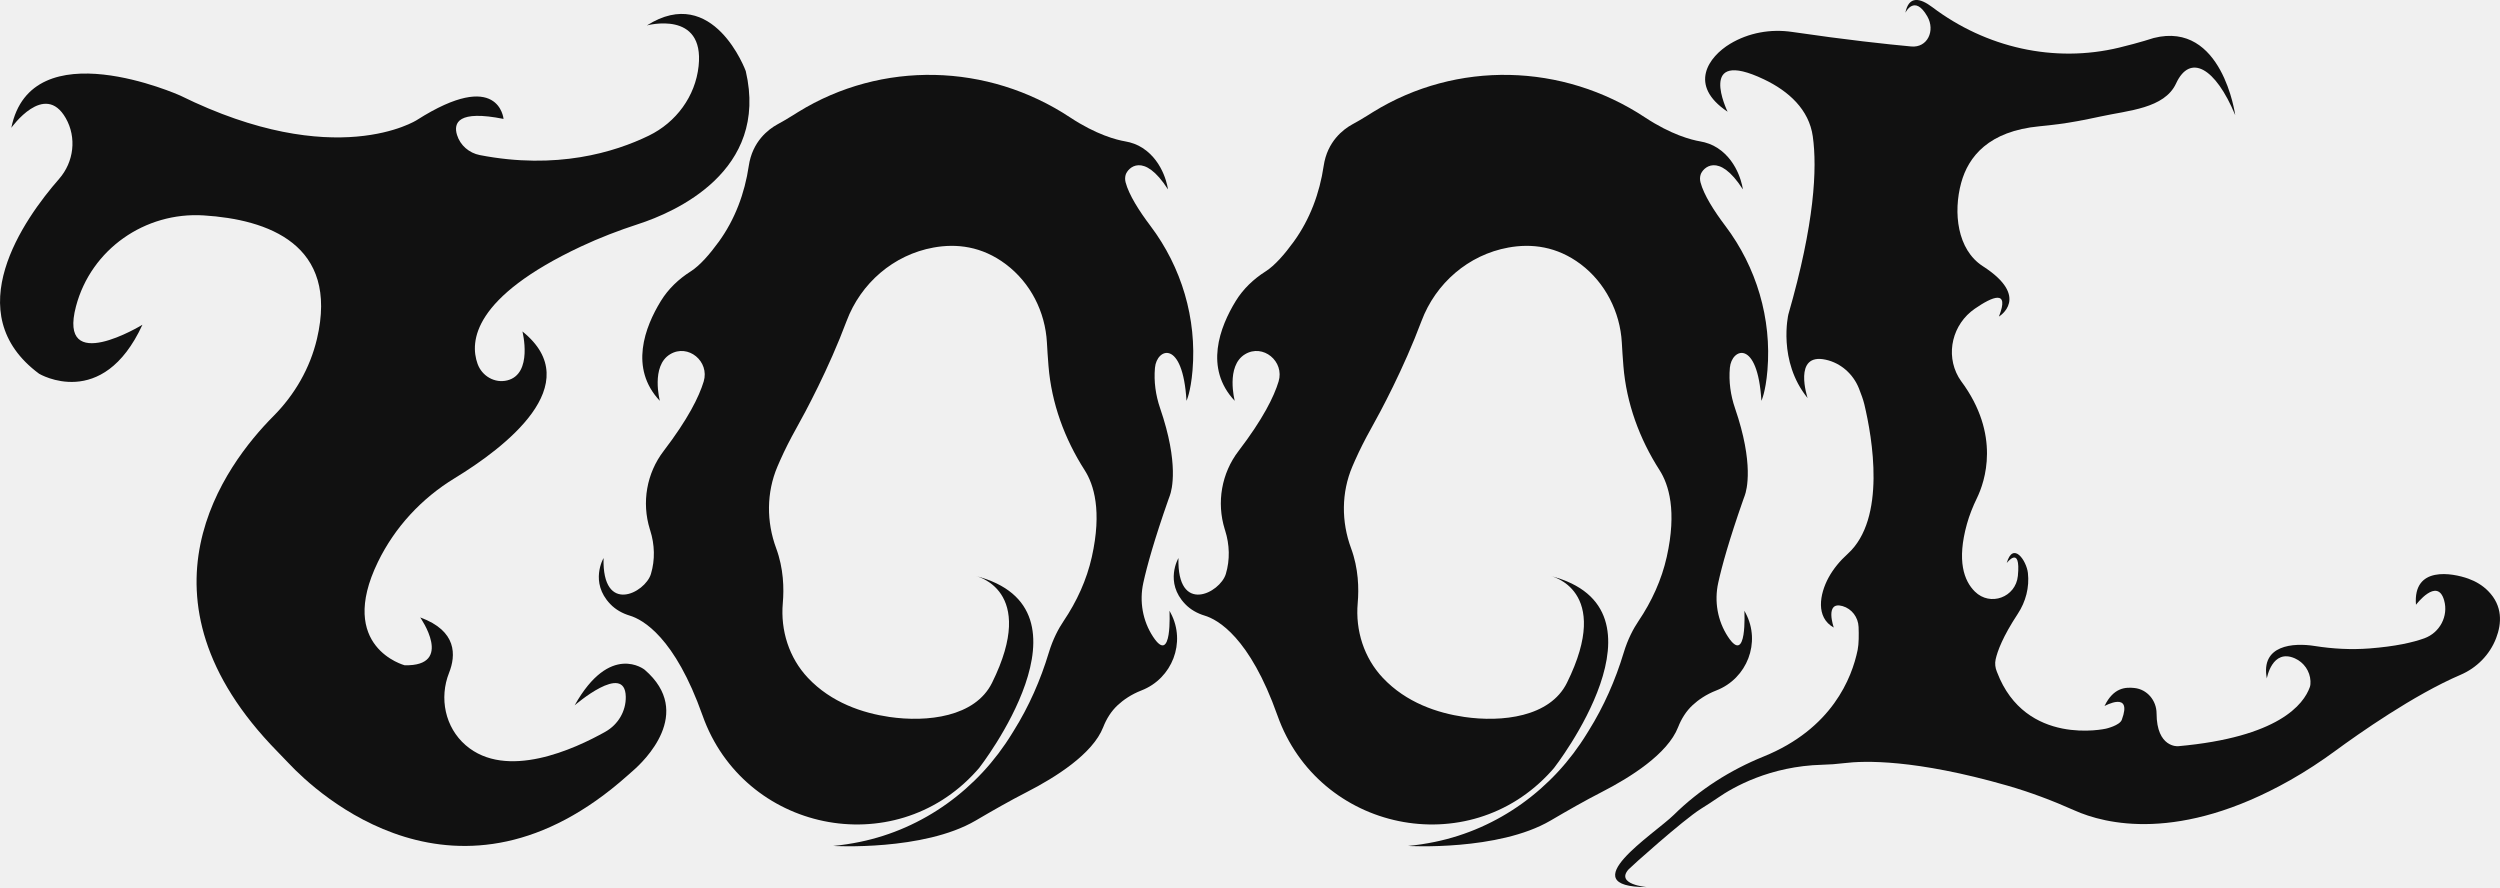
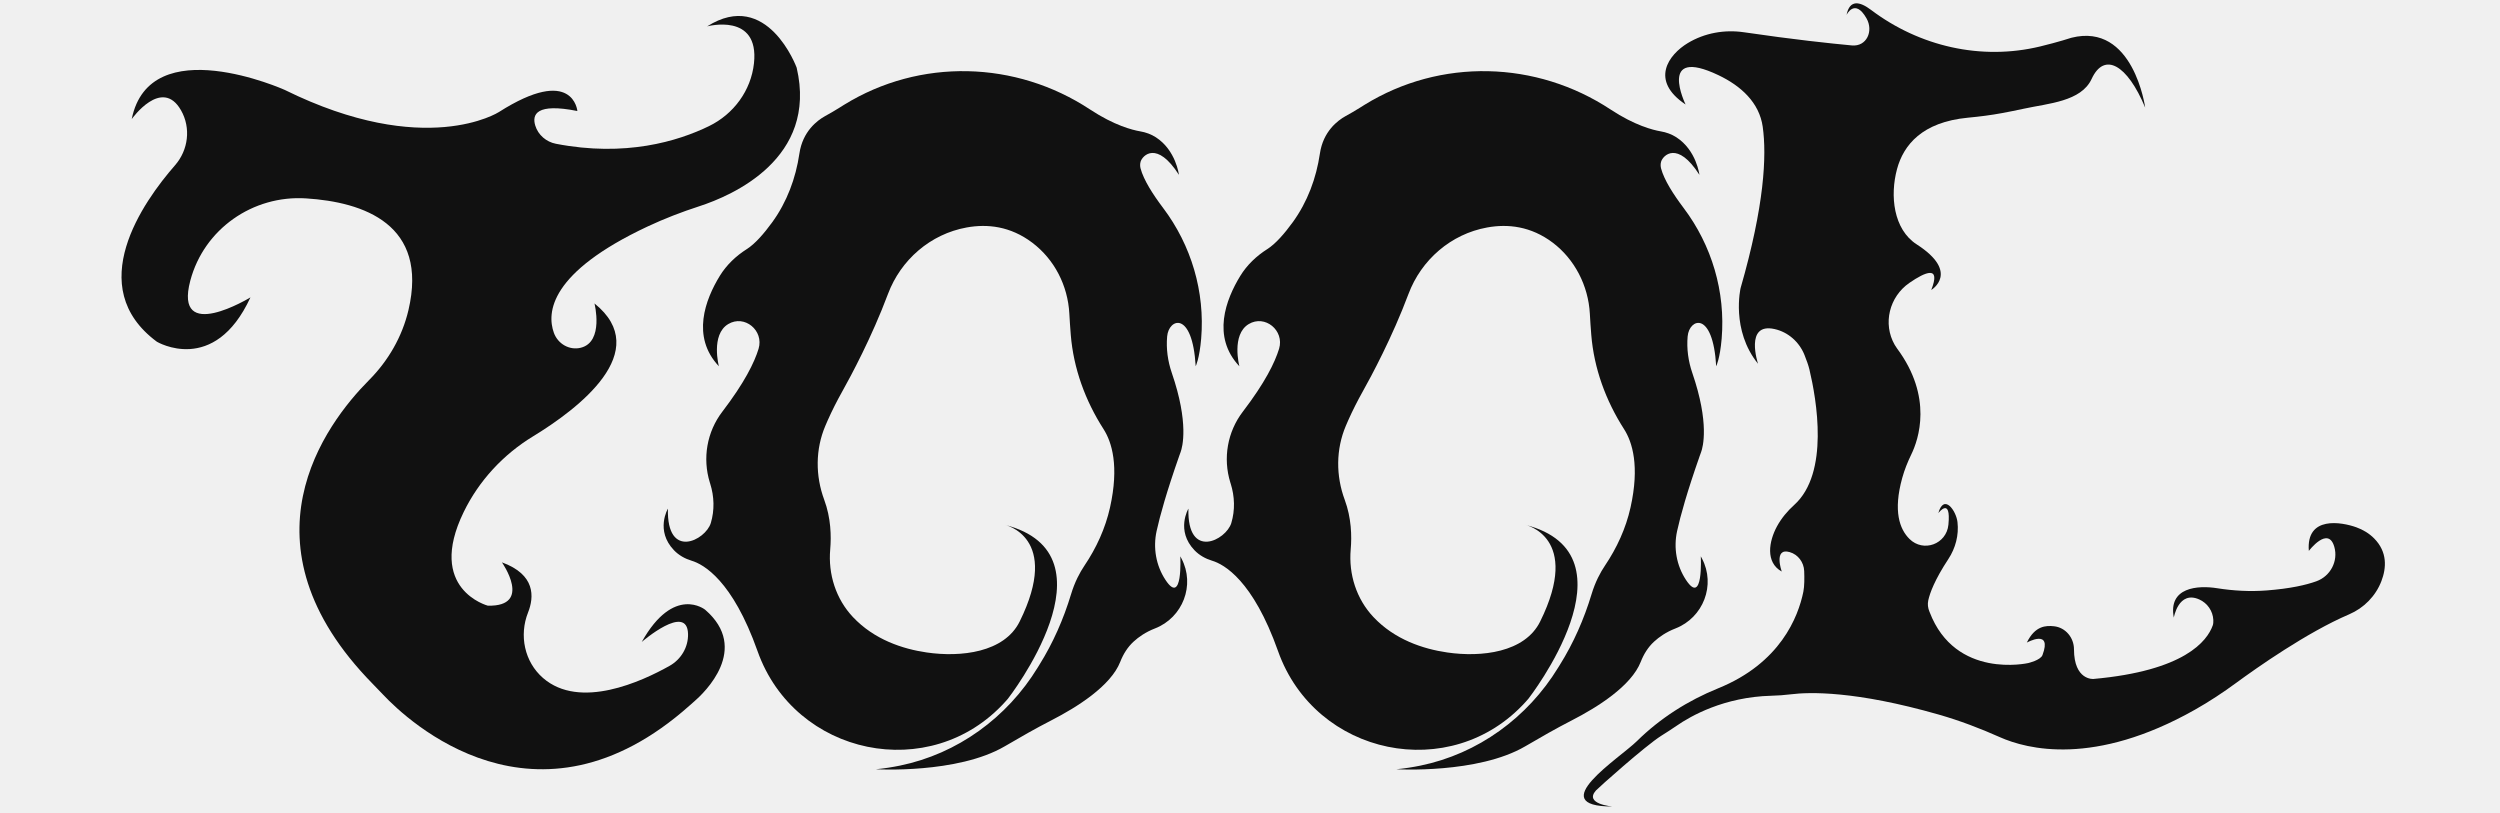
- <svg xmlns="http://www.w3.org/2000/svg" preserveAspectRatio="none" overflow="visible" style="display: block;" width="354" height="125.613" viewBox="0 0 354 125.613" fill="none">
-   <g id="_Ð ÐÐ Â»Ð ÑÐ â_3" clip-path="url(#clip0_0_136)">
-     <path id="Vector" d="M20.165 45.986C20.165 45.986 8.115 53.345 10.763 43.365C12.903 35.299 20.535 29.977 28.854 30.502C37.873 31.072 48.039 34.553 44.882 47.98C43.904 52.133 41.725 55.9 38.717 58.924C31.849 65.834 17.827 84.522 39.27 106.409C39.829 106.978 40.383 107.552 40.932 108.133C44.682 112.119 64.85 131.229 88.887 109.789C89.137 109.564 89.39 109.34 89.645 109.12C91.124 107.838 98.383 100.951 91.282 94.835C91.282 94.835 86.406 90.895 81.369 99.877C81.369 99.877 88.505 93.695 88.609 98.645C88.653 100.7 87.519 102.601 85.73 103.609C81.371 106.065 71.694 110.519 65.932 105.516C63.024 102.989 62.167 98.85 63.589 95.267C64.556 92.827 64.759 89.34 59.501 87.427C59.501 87.427 64.377 94.359 57.299 94.203C57.299 94.203 47.638 91.652 53.519 79.562C55.908 74.651 59.702 70.564 64.361 67.725C71.421 63.423 83.293 54.421 73.976 46.933C73.976 46.933 75.506 52.952 71.828 53.863C70.049 54.304 68.245 53.248 67.625 51.522C66.489 48.356 66.972 42.086 82.271 34.904C84.902 33.67 87.62 32.627 90.382 31.728C95.524 30.058 108.923 24.273 105.599 10.062C105.599 10.062 101.037 -2.387 91.596 3.602C91.596 3.602 99.776 1.378 98.923 9.358C98.465 13.639 95.743 17.325 91.876 19.206C87.011 21.572 78.803 24.067 67.945 21.96C66.436 21.668 65.168 20.588 64.716 19.117C64.18 17.375 64.876 15.552 71.302 16.838C71.302 16.838 70.673 9.59 59.03 16.996C59.03 16.996 47.546 24.402 25.518 13.53C25.518 13.53 4.434 4.075 1.602 18.099C1.602 18.099 6.308 11.456 9.313 16.729C10.882 19.481 10.461 22.938 8.376 25.322C3.35 31.072 -6.031 44.353 5.535 52.921C5.535 52.921 14.504 58.278 20.167 45.989L20.165 45.986Z" fill="#111111" />
-     <path id="Vector_2" d="M93.432 56.754C93.432 56.754 92.132 51.825 94.888 50.163C97.438 48.626 100.506 51.171 99.642 54.022C98.988 56.176 97.425 59.346 93.97 63.864C91.561 67.011 90.844 71.142 92.015 74.931C92.033 74.991 92.052 75.051 92.072 75.112C92.707 77.114 92.775 79.264 92.171 81.274C91.364 83.96 85.253 87.112 85.462 79.023C85.462 79.023 83.445 82.442 86.415 85.536C87.167 86.32 88.13 86.857 89.168 87.17C91.035 87.731 95.556 90.229 99.479 101.307C105.292 117.715 126.538 122.14 138.209 109.239C138.353 109.081 138.497 108.919 138.639 108.754C138.639 108.754 156.261 86.168 138.115 81.545C138.115 81.545 147.03 83.436 140.471 96.691C138.072 101.535 131.271 102.3 125.928 101.519C122.159 100.967 117.726 99.511 114.402 95.985C111.734 93.156 110.504 89.276 110.845 85.398C111.025 83.339 110.964 80.494 109.906 77.635C108.519 73.884 108.521 69.76 110.081 66.077C110.2 65.795 110.327 65.503 110.461 65.203C111.142 63.672 111.9 62.179 112.718 60.718C114.065 58.317 117.352 52.203 119.872 45.47C121.885 40.091 126.536 36.077 132.181 35.053C135.418 34.464 139.023 34.847 142.441 37.425C145.927 40.056 148.005 44.147 148.244 48.513C148.299 49.519 148.371 50.648 148.468 51.831C148.893 57.102 150.737 62.127 153.588 66.577C154.895 68.614 156.055 72.356 154.607 78.846C153.88 82.107 152.475 85.17 150.608 87.939C149.891 89.003 149.094 90.486 148.511 92.418C147.336 96.304 145.701 100.031 143.548 103.473C143.468 103.603 143.386 103.734 143.302 103.87C138.503 111.718 130.757 117.363 121.756 119.215C120.532 119.466 119.269 119.663 117.977 119.787C117.977 119.787 130.739 120.531 138.144 116.197C140.545 114.79 142.956 113.405 145.434 112.136C149.441 110.081 154.731 106.763 156.212 102.971C156.674 101.788 157.35 100.696 158.284 99.834C159.081 99.1 160.176 98.33 161.628 97.766C165.989 96.075 167.967 90.961 165.78 86.822C165.72 86.711 165.66 86.598 165.597 86.485C165.597 86.485 166.024 94.337 163.276 90.165C161.795 87.916 161.316 85.15 161.895 82.518C162.417 80.144 163.444 76.439 165.441 70.749C165.508 70.556 165.582 70.36 165.652 70.167C165.923 69.426 166.979 65.678 164.27 57.797C163.639 55.96 163.37 54.012 163.543 52.076C163.789 49.303 167.484 47.931 168.008 56.754C168.008 56.754 168.6 55.571 168.863 52.432C169.477 45.12 167.322 37.842 162.904 31.989C161.316 29.887 159.858 27.605 159.387 25.826C159.295 25.474 159.291 25.102 159.393 24.754C159.677 23.796 161.924 21.407 165.385 26.817C165.385 26.817 164.925 22.985 161.784 20.95C161.041 20.469 160.197 20.165 159.321 20.016C158.13 19.813 155.269 19.097 151.504 16.61C139.869 8.928 124.876 8.539 113.014 15.865C112.757 16.023 112.5 16.184 112.241 16.348C111.527 16.803 110.787 17.223 110.046 17.632C108.815 18.313 106.537 20.018 106.026 23.491C105.457 27.352 104.08 31.055 101.792 34.215C100.513 35.98 99.105 37.605 97.801 38.432C96.104 39.508 94.632 40.905 93.58 42.617C91.316 46.307 89.079 52.133 93.43 56.756L93.432 56.754Z" fill="#111111" />
-     <path id="Vector_3" d="M174.838 56.754C174.838 56.754 173.538 51.825 176.295 50.163C178.844 48.626 181.913 51.171 181.048 54.022C180.395 56.176 178.831 59.346 175.376 63.864C172.967 67.011 172.25 71.142 173.421 74.931C173.439 74.991 173.458 75.051 173.478 75.112C174.113 77.114 174.181 79.264 173.577 81.274C172.77 83.96 166.659 87.112 166.868 79.023C166.868 79.023 164.851 82.442 167.821 85.536C168.573 86.32 169.537 86.857 170.574 87.17C172.441 87.731 176.962 90.229 180.886 101.307C186.699 117.715 207.944 122.14 219.616 109.239C219.759 109.081 219.903 108.919 220.045 108.754C220.045 108.754 237.667 86.168 219.521 81.545C219.521 81.545 228.436 83.436 221.877 96.691C219.478 101.535 212.677 102.3 207.334 101.519C203.565 100.967 199.132 99.511 195.809 95.985C193.14 93.156 191.91 89.276 192.251 85.398C192.432 83.339 192.37 80.494 191.312 77.635C189.926 73.884 189.928 69.76 191.487 66.077C191.606 65.795 191.733 65.503 191.867 65.203C192.549 63.672 193.307 62.179 194.124 60.718C195.472 58.317 198.758 52.203 201.279 45.47C203.292 40.091 207.942 36.077 213.587 35.053C216.824 34.464 220.429 34.847 223.847 37.425C227.265 40.002 229.412 44.147 229.65 48.513C229.705 49.519 229.777 50.648 229.874 51.831C230.299 57.102 232.144 62.127 234.995 66.577C236.301 68.614 237.462 72.356 236.014 78.846C235.286 82.107 233.881 85.17 232.014 87.939C231.297 89.003 230.5 90.486 229.917 92.418C228.742 96.304 227.107 100.031 224.954 103.473C224.874 103.603 224.792 103.734 224.708 103.87C219.909 111.718 212.163 117.363 203.162 119.215C201.938 119.466 200.675 119.663 199.383 119.787C199.383 119.787 212.145 120.531 219.55 116.197C221.951 114.79 224.363 113.405 226.84 112.136C230.848 110.081 236.137 106.763 237.618 102.971C238.08 101.788 238.756 100.696 239.69 99.834C240.487 99.1 241.582 98.33 243.034 97.766C247.395 96.075 249.373 90.961 247.186 86.822C247.126 86.711 247.067 86.598 247.003 86.485C247.003 86.485 247.43 94.337 244.682 90.165C243.201 87.916 242.722 85.15 243.302 82.518C243.823 80.144 244.85 76.439 246.847 70.749C246.915 70.556 246.989 70.36 247.058 70.167C247.33 69.426 248.385 65.678 245.676 57.797C245.045 55.96 244.776 54.012 244.949 52.076C245.195 49.303 248.891 47.931 249.415 56.754C249.415 56.754 250.006 55.571 250.269 52.432C250.883 45.12 248.728 37.842 244.31 31.989C242.722 29.887 241.264 27.605 240.793 25.826C240.701 25.474 240.697 25.102 240.8 24.754C241.083 23.796 243.33 21.407 246.791 26.817C246.791 26.817 246.331 22.985 243.191 20.95C242.447 20.469 241.603 20.165 240.728 20.016C239.536 19.813 236.675 19.097 232.91 16.61C221.275 8.928 206.282 8.539 194.42 15.865C194.163 16.023 193.907 16.184 193.648 16.348C192.933 16.803 192.193 17.223 191.452 17.632C190.221 18.313 187.943 20.018 187.432 23.491C186.863 27.352 185.487 31.055 183.198 34.215C181.919 35.98 180.512 37.605 179.207 38.432C177.511 39.508 176.038 40.905 174.986 42.617C172.723 46.307 170.486 52.133 174.836 56.756L174.838 56.754Z" fill="#111111" />
-     <path id="Vector_4" d="M244.627 15.82C244.627 15.82 240.151 6.644 249.784 11.24C253.262 12.898 256.16 15.499 256.692 19.319C257.319 23.832 256.97 31.557 253.229 44.532C253.229 44.532 251.691 51.115 255.957 56.367C255.957 56.367 253.798 49.883 258.541 50.938C260.677 51.413 262.415 52.969 263.226 55.003C263.541 55.791 263.839 56.62 263.989 57.245C265.112 61.956 267.135 73.454 261.628 78.433C260.552 79.406 259.613 80.523 258.919 81.798C257.66 84.119 257.068 87.427 259.663 88.863C259.663 88.863 258.332 85.086 260.903 85.822C262.218 86.199 263.122 87.412 263.175 88.78C263.218 89.856 263.218 91.167 263.044 92.025C262.238 95.964 259.443 103.185 249.731 107.122C245.002 109.04 240.654 111.796 237.018 115.38C234.288 118.071 222.321 125.629 233.177 125.611C233.177 125.611 228.703 125.242 230.607 123.103C230.928 122.741 238.29 116.149 240.822 114.549C241.634 114.037 242.445 113.522 243.234 112.977C245.407 111.471 250.631 108.48 258.034 108.289C259.063 108.262 260.09 108.192 261.111 108.063C263.956 107.705 271.157 107.491 284.219 111.235C287.485 112.171 290.665 113.378 293.769 114.763C298.041 116.67 308.556 119.371 324.299 110.467C326.532 109.204 328.676 107.793 330.745 106.273C333.927 103.938 341.802 98.383 348.406 95.557C350.711 94.572 352.553 92.706 353.451 90.362C354.244 88.295 354.41 85.81 352.323 83.691C351.541 82.897 350.571 82.317 349.523 81.94C347.241 81.124 341.656 80.095 342.102 85.637C342.102 85.637 345.13 81.634 346.089 85.01C346.724 87.248 345.469 89.597 343.283 90.385C341.658 90.971 339.206 91.535 335.525 91.819C332.93 92.019 330.322 91.879 327.752 91.471C324.743 90.992 320.074 91.309 320.984 96.071C320.984 96.071 321.709 91.786 324.958 93.226C326.234 93.792 327.099 95.043 327.164 96.437C327.179 96.752 327.158 97.05 327.072 97.291C326.207 99.725 322.674 104.39 308.396 105.666C308.396 105.666 305.381 105.898 305.37 101.021C305.366 99.2 304.048 97.61 302.24 97.421C301.003 97.291 299.28 97.324 297.996 99.976C297.996 99.976 302.008 97.744 300.445 101.926C300.143 102.736 298.204 103.179 298.204 103.179C298.204 103.179 286.824 105.775 282.79 95.197C282.781 95.174 282.771 95.147 282.759 95.121C282.525 94.565 282.451 93.952 282.582 93.364C282.835 92.218 283.583 90.159 285.721 86.912C286.847 85.205 287.383 83.16 287.151 81.128C286.949 79.369 285.043 76.602 284.152 79.727C284.152 79.727 286.171 77.075 285.731 81.543C285.433 84.584 281.818 85.915 279.645 83.769C278.1 82.245 277.065 79.424 278.513 74.211C278.864 72.948 279.353 71.726 279.926 70.547C281.054 68.231 283.365 61.586 277.683 53.95C277.56 53.785 277.443 53.602 277.328 53.403C275.434 50.095 276.49 45.884 279.626 43.719C282.159 41.971 284.587 40.94 283.046 44.828C283.046 44.828 287.609 42.096 280.768 37.692C277.129 35.349 276.564 30.08 277.7 25.9C278.714 22.166 281.607 18.562 288.796 17.881C290.599 17.71 292.395 17.486 294.176 17.153C295.188 16.963 296.337 16.737 297.52 16.478C301.328 15.645 306.492 15.367 308.129 11.822C310.109 7.533 313.708 9.566 316.508 16.305C316.508 16.305 314.69 2.929 304.97 5.379C304.97 5.379 303.021 6.027 300.093 6.737C290.864 8.971 281.2 6.741 273.618 1.016C271.876 -0.299 270.293 -0.64 269.798 1.81C269.798 1.81 271.077 -0.883 272.914 2.331C274.062 4.338 272.934 6.795 270.634 6.581C267.271 6.27 261.454 5.651 253.751 4.519C250.719 4.075 247.599 4.628 244.974 6.21C241.979 8.017 238.982 12.051 244.622 15.816L244.627 15.82Z" fill="#111111" />
+ <svg xmlns="http://www.w3.org/2000/svg" width="391" height="127" viewBox="0 0 391 127" fill="none">
+   <g clip-path="url(#clip0_64_1170)">
+     <path d="M39.165 46.512C39.165 46.512 27.115 53.87 29.763 43.891C31.904 35.825 39.535 30.503 47.854 31.027C56.873 31.597 67.039 35.078 63.882 48.505C62.904 52.659 60.725 56.425 57.717 59.45C50.849 66.36 36.827 85.047 58.27 106.934C58.829 107.504 59.383 108.078 59.932 108.658C63.682 112.645 83.85 131.754 107.887 110.314C108.137 110.09 108.39 109.865 108.645 109.645C110.124 108.364 117.383 101.476 110.282 95.36C110.282 95.36 105.405 91.421 100.369 100.402C100.369 100.402 107.505 94.22 107.61 99.17C107.653 101.225 106.519 103.126 104.73 104.134C100.371 106.59 90.694 111.044 84.932 106.041C82.024 103.515 81.167 99.376 82.588 95.792C83.556 93.352 83.759 89.865 78.501 87.952C78.501 87.952 83.377 94.885 76.299 94.729C76.299 94.729 66.638 92.178 72.519 80.087C74.908 75.177 78.702 71.089 83.361 68.25C90.421 63.949 102.294 54.946 92.976 47.458C92.976 47.458 94.506 53.477 90.828 54.389C89.049 54.829 87.245 53.774 86.625 52.048C85.489 48.882 85.972 42.611 101.271 35.43C103.902 34.195 106.619 33.152 109.382 32.253C114.524 30.583 127.923 24.798 124.599 10.587C124.599 10.587 120.037 -1.861 110.596 4.127C110.596 4.127 118.776 1.903 117.923 9.883C117.465 14.164 114.743 17.851 110.876 19.731C106.011 22.097 97.803 24.592 86.945 22.486C85.436 22.194 84.168 21.114 83.716 19.643C83.18 17.9 83.876 16.078 90.302 17.363C90.302 17.363 89.673 10.116 78.03 17.522C78.03 17.522 66.546 24.928 44.518 14.055C44.518 14.055 23.434 4.6 20.602 18.624C20.602 18.624 25.308 11.982 28.313 17.254C29.882 20.007 29.461 23.463 27.376 25.847C22.35 31.597 12.969 44.878 24.535 53.447C24.535 53.447 33.504 58.804 39.167 46.514L39.165 46.512Z" fill="#111111" />
+     <path d="M112.432 57.279C112.432 57.279 111.132 52.35 113.888 50.688C116.438 49.151 119.506 51.696 118.642 54.547C117.988 56.701 116.425 59.871 112.97 64.389C110.561 67.537 109.844 71.667 111.015 75.457C111.033 75.516 111.052 75.576 111.072 75.638C111.707 77.639 111.775 79.789 111.171 81.799C110.364 84.486 104.253 87.638 104.462 79.549C104.462 79.549 102.445 82.968 105.415 86.062C106.167 86.846 107.13 87.382 108.168 87.695C110.035 88.257 114.556 90.754 118.479 101.832C124.292 118.24 145.538 122.666 157.209 109.765C157.353 109.606 157.497 109.444 157.639 109.279C157.639 109.279 175.261 86.693 157.115 82.071C157.115 82.071 166.03 83.961 159.471 97.216C157.072 102.061 150.271 102.826 144.928 102.044C141.159 101.493 136.726 100.036 133.402 96.51C130.734 93.682 129.504 89.802 129.845 85.924C130.025 83.865 129.964 81.019 128.906 78.16C127.519 74.41 127.521 70.285 129.081 66.603C129.2 66.321 129.327 66.029 129.461 65.728C130.142 64.198 130.9 62.704 131.718 61.244C133.065 58.843 136.352 52.729 138.872 45.996C140.885 40.616 145.536 36.602 151.181 35.578C154.418 34.989 158.023 35.372 161.441 37.95C164.927 40.581 167.005 44.673 167.244 49.038C167.299 50.044 167.371 51.174 167.468 52.356C167.893 57.627 169.737 62.653 172.588 67.103C173.895 69.139 175.055 72.881 173.607 79.372C172.88 82.632 171.475 85.695 169.608 88.465C168.891 89.528 168.094 91.011 167.511 92.943C166.336 96.829 164.701 100.557 162.548 103.998C162.468 104.128 162.386 104.26 162.302 104.396C157.503 112.244 149.757 117.889 140.756 119.74C139.532 119.991 138.269 120.189 136.977 120.312C136.977 120.312 149.739 121.057 157.144 116.722C159.545 115.315 161.956 113.931 164.434 112.661C168.441 110.606 173.731 107.288 175.212 103.497C175.674 102.314 176.35 101.221 177.284 100.359C178.081 99.625 179.176 98.856 180.628 98.292C184.989 96.601 186.967 91.487 184.78 87.347C184.72 87.236 184.66 87.123 184.597 87.01C184.597 87.01 185.024 94.862 182.276 90.69C180.795 88.442 180.316 85.675 180.895 83.044C181.417 80.67 182.444 76.965 184.441 71.275C184.508 71.081 184.582 70.886 184.652 70.692C184.923 69.952 185.979 66.204 183.27 58.322C182.639 56.485 182.37 54.537 182.543 52.601C182.789 49.828 186.484 48.456 187.008 57.279C187.008 57.279 187.6 56.096 187.863 52.957C188.477 45.646 186.322 38.367 181.904 32.515C180.316 30.412 178.858 28.131 178.387 26.351C178.295 26 178.291 25.627 178.393 25.279C178.677 24.321 180.924 21.933 184.385 27.343C184.385 27.343 183.925 23.51 180.784 21.476C180.041 20.994 179.197 20.69 178.321 20.542C177.13 20.338 174.269 19.622 170.504 17.135C158.869 9.453 143.876 9.065 132.014 16.39C131.757 16.549 131.5 16.709 131.241 16.874C130.527 17.328 129.787 17.748 129.046 18.157C127.815 18.838 125.537 20.544 125.026 24.016C124.457 27.878 123.08 31.581 120.792 34.741C119.513 36.506 118.105 38.131 116.801 38.958C115.104 40.034 113.632 41.431 112.58 43.142C110.316 46.833 108.079 52.659 112.43 57.281L112.432 57.279Z" fill="#111111" />
+     <path d="M193.838 57.279C193.838 57.279 192.538 52.35 195.295 50.688C197.844 49.151 200.913 51.696 200.048 54.547C199.395 56.701 197.831 59.871 194.376 64.389C191.967 67.537 191.25 71.667 192.421 75.457C192.439 75.516 192.458 75.576 192.478 75.638C193.113 77.639 193.181 79.789 192.577 81.799C191.77 84.486 185.659 87.638 185.868 79.549C185.868 79.549 183.851 82.968 186.821 86.062C187.573 86.846 188.537 87.382 189.574 87.695C191.441 88.257 195.962 90.754 199.886 101.832C205.699 118.24 226.944 122.666 238.616 109.765C238.759 109.606 238.903 109.444 239.045 109.279C239.045 109.279 256.667 86.693 238.521 82.071C238.521 82.071 247.436 83.961 240.877 97.216C238.478 102.061 231.677 102.826 226.334 102.044C222.565 101.493 218.132 100.036 214.809 96.51C212.14 93.682 210.91 89.802 211.251 85.924C211.432 83.865 211.37 81.019 210.312 78.16C208.926 74.41 208.928 70.285 210.487 66.603C210.606 66.321 210.733 66.029 210.867 65.728C211.549 64.198 212.307 62.704 213.124 61.244C214.472 58.843 217.758 52.729 220.279 45.996C222.292 40.616 226.942 36.602 232.587 35.578C235.824 34.989 239.429 35.372 242.847 37.95C246.265 40.528 248.412 44.673 248.65 49.038C248.705 50.044 248.777 51.174 248.874 52.356C249.299 57.627 251.144 62.653 253.995 67.103C255.301 69.139 256.462 72.881 255.014 79.372C254.286 82.632 252.881 85.695 251.014 88.465C250.297 89.528 249.5 91.011 248.917 92.943C247.742 96.829 246.107 100.557 243.954 103.998C243.874 104.128 243.792 104.26 243.708 104.396C238.909 112.244 231.163 117.889 222.162 119.74C220.938 119.991 219.675 120.189 218.383 120.312C218.383 120.312 231.145 121.057 238.55 116.722C240.951 115.315 243.363 113.931 245.84 112.661C249.848 110.606 255.137 107.288 256.618 103.497C257.08 102.314 257.756 101.221 258.69 100.359C259.487 99.625 260.582 98.856 262.035 98.292C266.395 96.601 268.373 91.487 266.186 87.347C266.126 87.236 266.067 87.123 266.003 87.01C266.003 87.01 266.43 94.862 263.682 90.69C262.201 88.442 261.722 85.675 262.302 83.044C262.823 80.67 263.85 76.965 265.847 71.275C265.915 71.081 265.989 70.886 266.058 70.692C266.33 69.952 267.385 66.204 264.676 58.322C264.045 56.485 263.776 54.537 263.949 52.601C264.195 49.828 267.891 48.456 268.415 57.279C268.415 57.279 269.006 56.096 269.269 52.957C269.883 45.646 267.728 38.367 263.31 32.515C261.722 30.412 260.264 28.131 259.793 26.351C259.701 26 259.697 25.627 259.8 25.279C260.083 24.321 262.33 21.933 265.791 27.343C265.791 27.343 265.331 23.51 262.191 21.476C261.447 20.994 260.603 20.69 259.728 20.542C258.536 20.338 255.675 19.622 251.91 17.135C240.275 9.453 225.282 9.065 213.42 16.39C213.163 16.549 212.907 16.709 212.648 16.874C211.933 17.328 211.193 17.748 210.452 18.157C209.221 18.838 206.943 20.544 206.432 24.016C205.863 27.878 204.487 31.581 202.198 34.741C200.919 36.506 199.512 38.131 198.207 38.958C196.511 40.034 195.038 41.431 193.986 43.142C191.723 46.833 189.486 52.659 193.836 57.281L193.838 57.279Z" fill="#111111" />
+     <path d="M263.627 16.345C263.627 16.345 259.151 7.17 268.784 11.766C272.262 13.424 275.16 16.024 275.692 19.844C276.319 24.358 275.97 32.083 272.229 45.057C272.229 45.057 270.691 51.641 274.957 56.892C274.957 56.892 272.798 50.408 277.541 51.464C279.677 51.939 281.415 53.494 282.226 55.529C282.541 56.316 282.839 57.145 282.989 57.771C284.112 62.482 286.135 73.98 280.628 78.958C279.552 79.931 278.613 81.048 277.919 82.324C276.66 84.644 276.068 87.952 278.663 89.388C278.663 89.388 277.332 85.611 279.903 86.347C281.218 86.724 282.122 87.938 282.175 89.306C282.218 90.382 282.218 91.692 282.044 92.55C281.238 96.49 278.443 103.71 268.731 107.648C264.002 109.565 259.654 112.322 256.018 115.905C253.288 118.596 241.321 126.154 252.177 126.136C252.177 126.136 247.703 125.768 249.607 123.628C249.928 123.266 257.29 116.675 259.822 115.074C260.634 114.562 261.445 114.048 262.234 113.503C264.407 111.997 269.631 109.006 277.034 108.814C278.063 108.788 279.09 108.718 280.111 108.588C282.956 108.23 290.157 108.016 303.219 111.76C306.485 112.696 309.665 113.904 312.769 115.288C317.041 117.195 327.556 119.896 343.299 110.993C345.532 109.73 347.676 108.318 349.745 106.798C352.927 104.463 360.802 98.909 367.406 96.082C369.711 95.097 371.553 93.231 372.451 90.888C373.244 88.82 373.41 86.335 371.323 84.216C370.541 83.422 369.571 82.842 368.523 82.466C366.241 81.649 360.656 80.62 361.102 86.162C361.102 86.162 364.13 82.159 365.089 85.535C365.724 87.773 364.469 90.123 362.283 90.91C360.658 91.497 358.206 92.06 354.525 92.344C351.93 92.544 349.322 92.404 346.752 91.997C343.743 91.517 339.074 91.834 339.984 96.597C339.984 96.597 340.709 92.311 343.958 93.751C345.234 94.317 346.099 95.568 346.164 96.963C346.179 97.278 346.158 97.576 346.072 97.817C345.207 100.25 341.674 104.916 327.396 106.191C327.396 106.191 324.381 106.424 324.37 101.546C324.366 99.726 323.048 98.135 321.24 97.946C320.003 97.817 318.28 97.849 316.996 100.501C316.996 100.501 321.008 98.269 319.445 102.451C319.143 103.262 317.204 103.704 317.204 103.704C317.204 103.704 305.824 106.3 301.79 95.722C301.781 95.7 301.771 95.673 301.759 95.646C301.525 95.091 301.451 94.478 301.582 93.889C301.835 92.743 302.583 90.684 304.721 87.438C305.847 85.73 306.383 83.686 306.151 81.653C305.949 79.894 304.043 77.127 303.152 80.252C303.152 80.252 305.171 77.6 304.731 82.069C304.433 85.109 300.818 86.44 298.645 84.294C297.1 82.77 296.065 79.95 297.513 74.737C297.864 73.474 298.353 72.252 298.926 71.073C300.054 68.756 302.365 62.112 296.683 54.475C296.56 54.311 296.443 54.128 296.328 53.928C294.434 50.62 295.49 46.409 298.626 44.245C301.159 42.496 303.587 41.465 302.046 45.354C302.046 45.354 306.609 42.622 299.768 38.217C296.129 35.874 295.564 30.605 296.7 26.425C297.714 22.692 300.607 19.087 307.796 18.406C309.599 18.236 311.395 18.011 313.176 17.678C314.188 17.489 315.337 17.262 316.52 17.003C320.328 16.17 325.492 15.892 327.129 12.348C329.109 8.059 332.708 10.091 335.508 16.831C335.508 16.831 333.69 3.455 323.97 5.905C323.97 5.905 322.021 6.553 319.093 7.262C309.864 9.497 300.2 7.267 292.618 1.541C290.876 0.227 289.293 -0.115 288.798 2.335C288.798 2.335 290.077 -0.357 291.914 2.856C293.062 4.864 291.934 7.32 289.634 7.106C286.271 6.795 280.454 6.176 272.751 5.045C269.719 4.6 266.599 5.154 263.974 6.736C260.979 8.542 257.982 12.576 263.622 16.341L263.627 16.345Z" fill="#111111" />
  </g>
  <defs>
-     <clipPath id="clip0_0_136">
-       <rect width="354" height="125.613" fill="white" />
+     <clipPath id="clip0_64_1170">
+       <rect width="354" height="125.613" fill="white" transform="translate(19 0.525391)" />
    </clipPath>
  </defs>
</svg>
